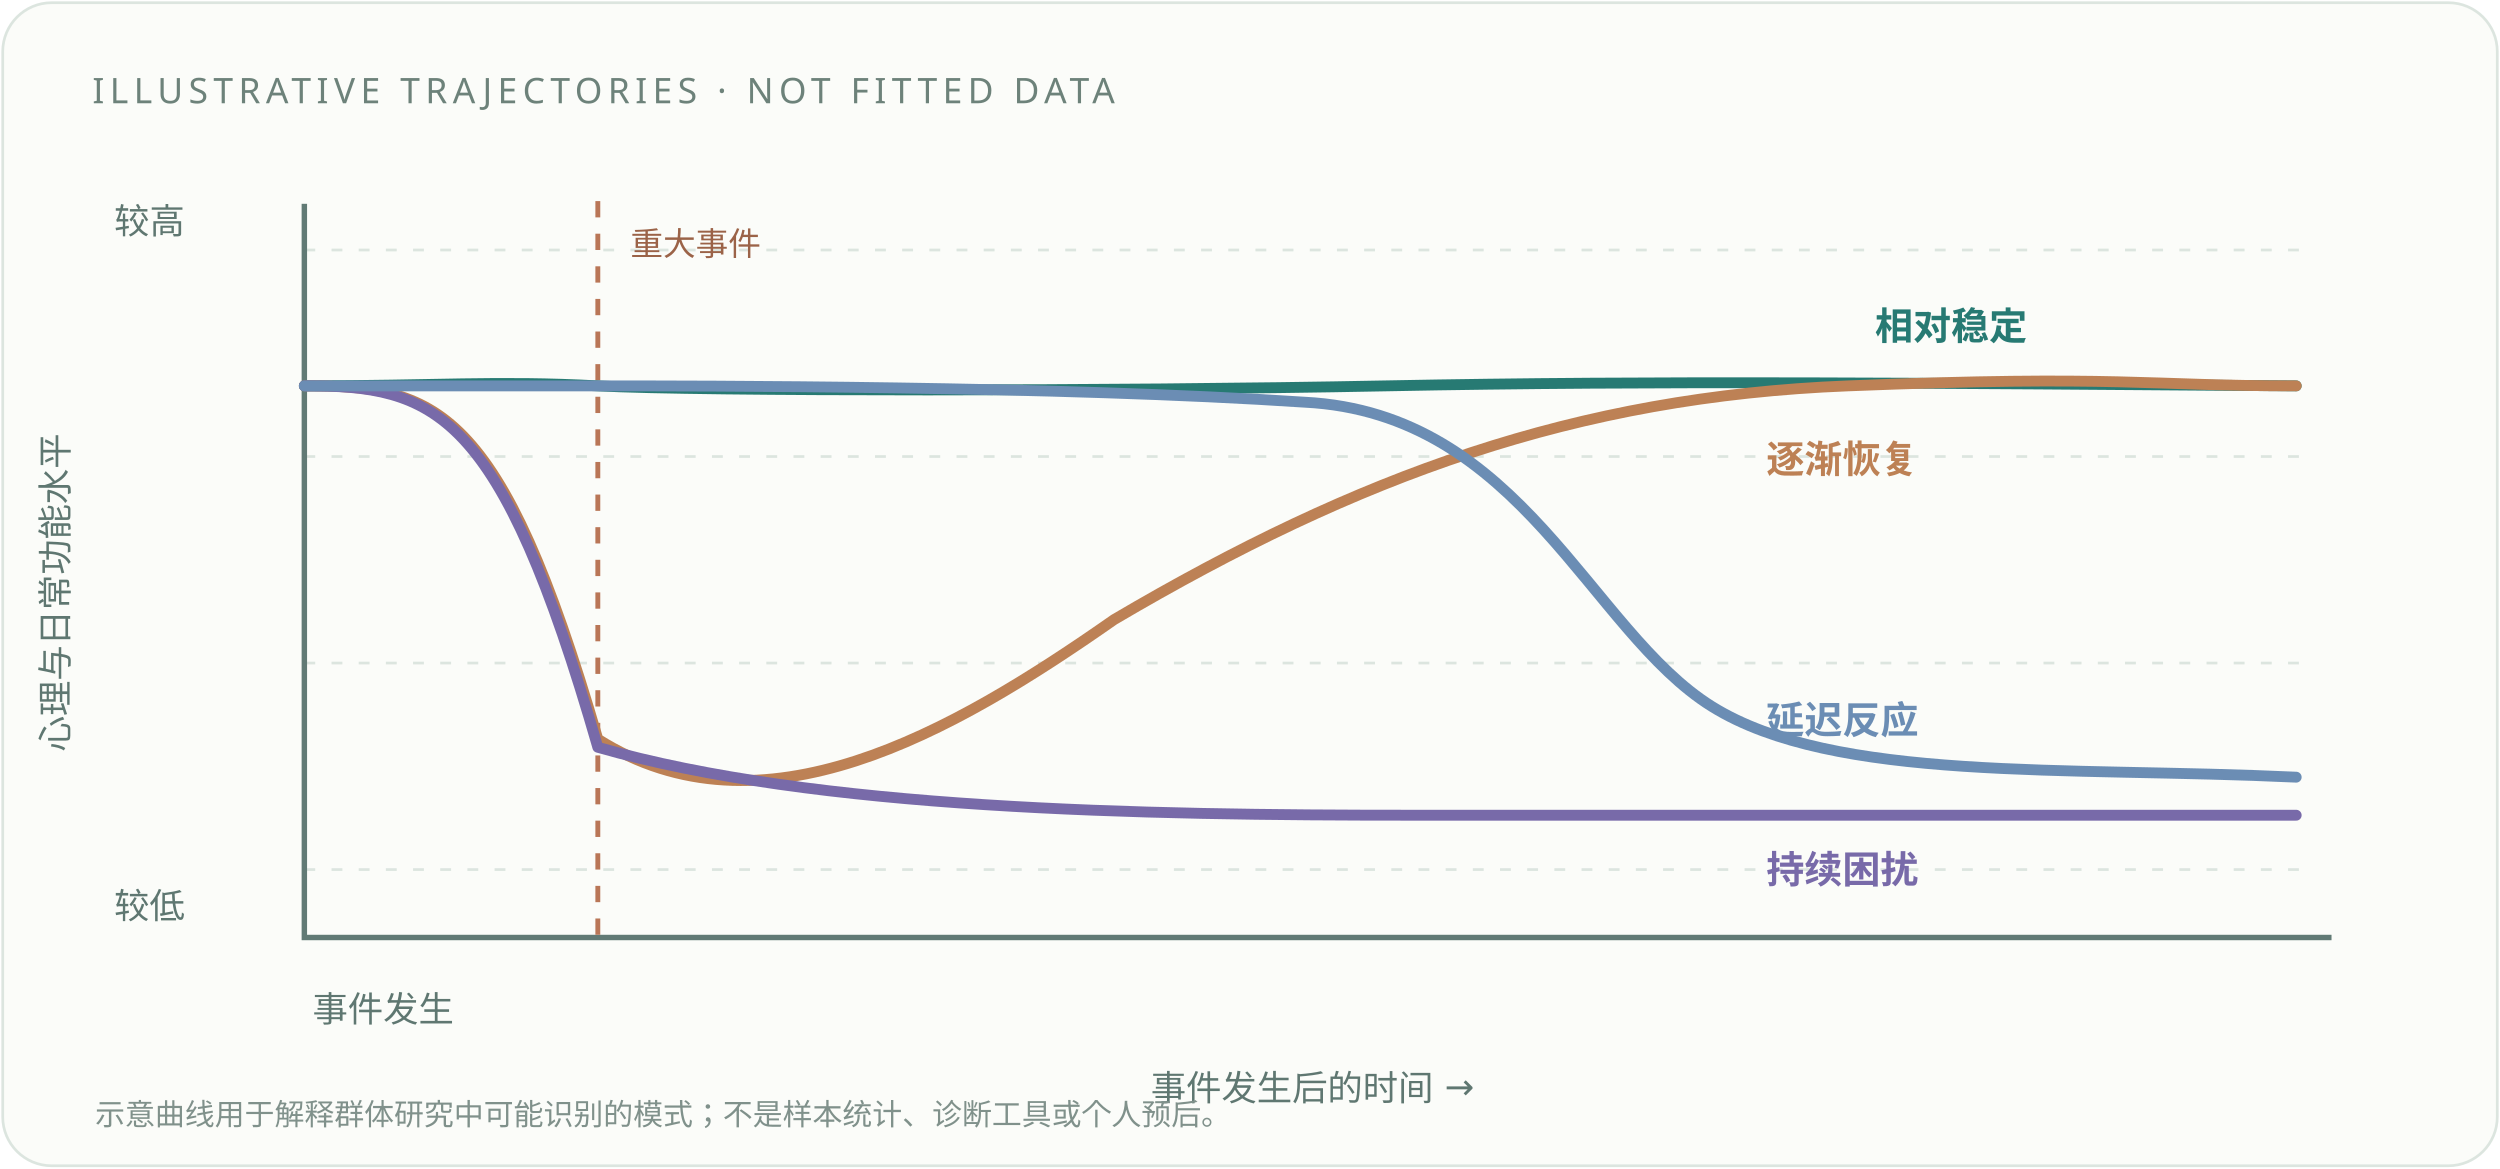
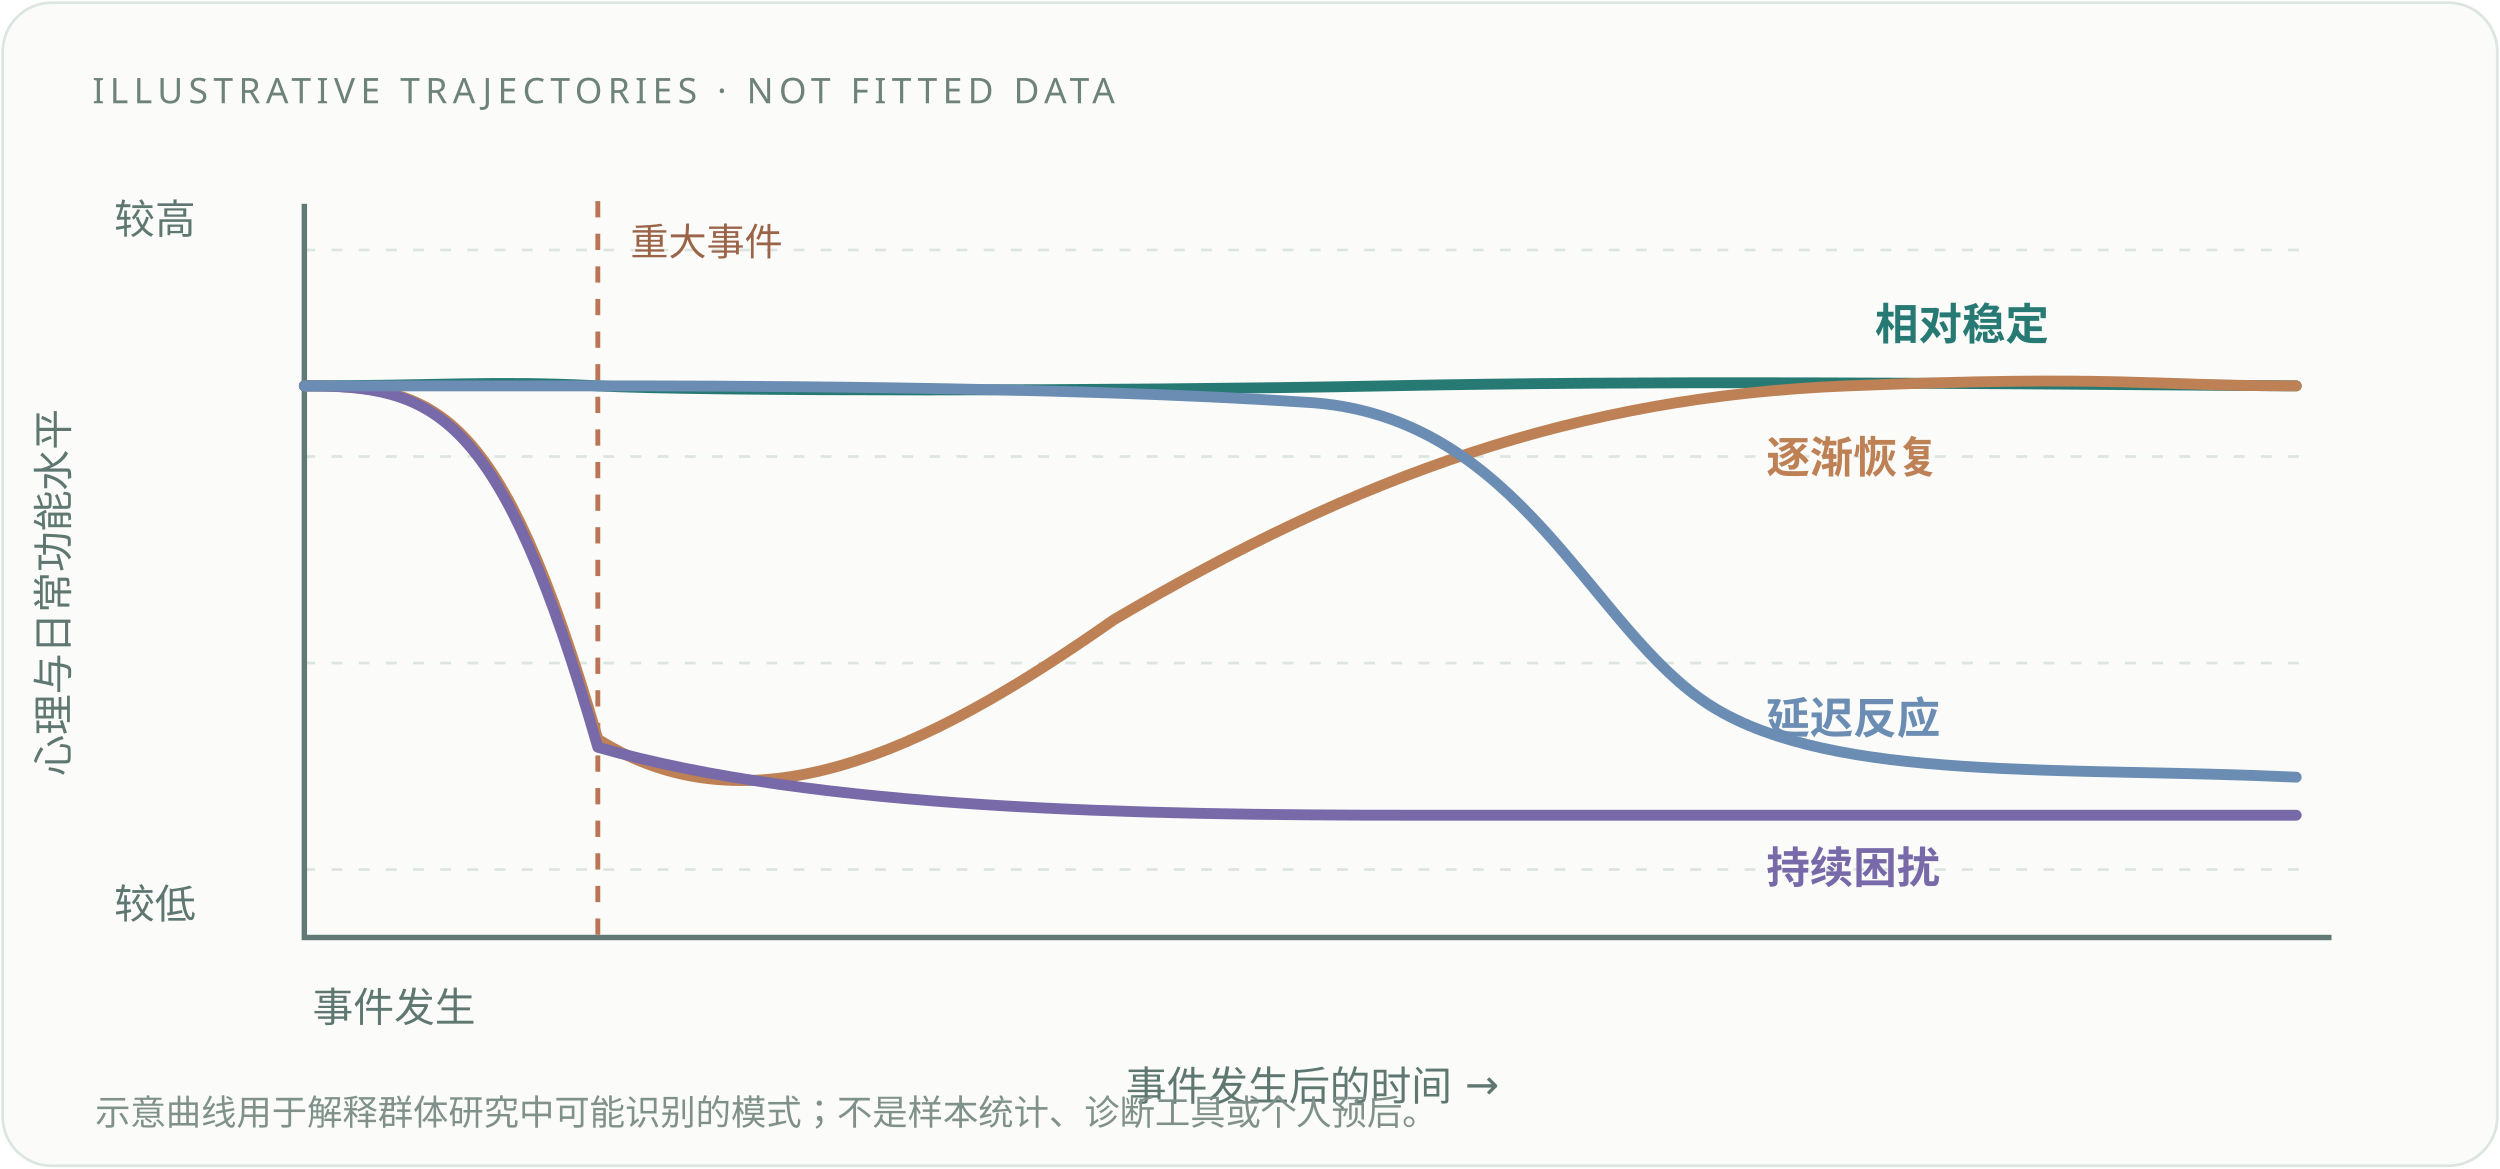
<svg xmlns="http://www.w3.org/2000/svg" viewBox="0 0 920 430" role="img" aria-labelledby="trajectory-title trajectory-desc">
  <rect x="1" y="1" width="918" height="428" rx="18" fill="#fbfcf9" stroke="#dce5df" />
  <text x="34" y="38" font-family="sans-serif" font-size="13" letter-spacing="2" fill="#6d827a">ILLUSTRATIVE TRAJECTORIES · NOT FITTED DATA</text>
  <g stroke="#dce5df" stroke-width="1">
    <path d="M112 92H850M112 168H850M112 244H850M112 320H850" stroke-dasharray="4 6" />
  </g>
  <g stroke="#617a75" stroke-width="2" fill="none">
    <path d="M112 75V345H858" />
  </g>
  <g font-family="sans-serif" fill="#5f7771">
-     <text x="42" y="86" font-size="13">较高</text>
-     <text x="42" y="338" font-size="13">较低</text>
-     <text x="115" y="376" font-size="13">事件发生</text>
-     <text x="483" y="405" font-size="13" text-anchor="middle">事件发生后的时间 →</text>
-     <text x="25" y="218" font-size="13" transform="rotate(-90 25 218)" text-anchor="middle">心理与日常功能水平</text>
+     <text x="42" y="86" font-size="15">较高</text>
+     <text x="42" y="338" font-size="15">较低</text>
+     <text x="115" y="376" font-size="15">事件发生</text>
+     <text x="483" y="405" font-size="15" text-anchor="middle">事件发生后的时间 →</text>
+     <text x="25" y="218" font-size="15" transform="rotate(-90 25 218)" text-anchor="middle">心理与日常功能水平</text>
  </g>
  <path d="M220 74V345" stroke="#b97657" stroke-width="1.8" stroke-dasharray="6 6" />
-   <text x="232" y="94" font-family="sans-serif" font-size="12" fill="#9b6348">重大事件</text>
+   <text x="232" y="94" font-family="sans-serif" font-size="14" fill="#9b6348">重大事件</text>
  <g fill="none" stroke-width="4" stroke-linecap="round" stroke-linejoin="round">
    <path d="M112 142C160 142 183 140 220 142S410 144 510 142S710 141 845 142" stroke="#277a73" />
    <path d="M112 142C160 142 184 148 220 272C280 310 350 270 410 228C500 175 580 146 680 142S790 142 845 142" stroke="#bd8155" />
    <path d="M112 142C160 142 184 150 220 275C300 298 420 300 520 300S720 300 845 300" stroke="#786aa9" />
    <path d="M112 142C160 142 184 142 220 142S390 142 480 148C560 152 585 232 630 260S760 282 845 286" stroke="#6b8db4" />
  </g>
-   <g font-family="sans-serif" font-size="14" font-weight="700">
+   <g font-family="sans-serif" font-size="16" font-weight="700">
    <text x="690" y="125" fill="#277a73">相对稳定</text>
    <text x="650" y="174" fill="#bd8155">逐渐恢复</text>
    <text x="650" y="325" fill="#786aa9">持续困扰</text>
    <text x="650" y="270" fill="#6b8db4">延迟反应</text>
  </g>
-   <text x="35" y="414" font-family="sans-serif" font-size="11" fill="#80918b">示意曲线用于解释群体研究中可能识别的模式；不是样本统计、诊断工具或个人预后。</text>
+   <text x="35" y="414" font-family="sans-serif" font-size="13" fill="#80918b">示意曲线用于解释群体研究中可能识别的模式；不是样本统计、诊断工具或个人预后。</text>
</svg>
